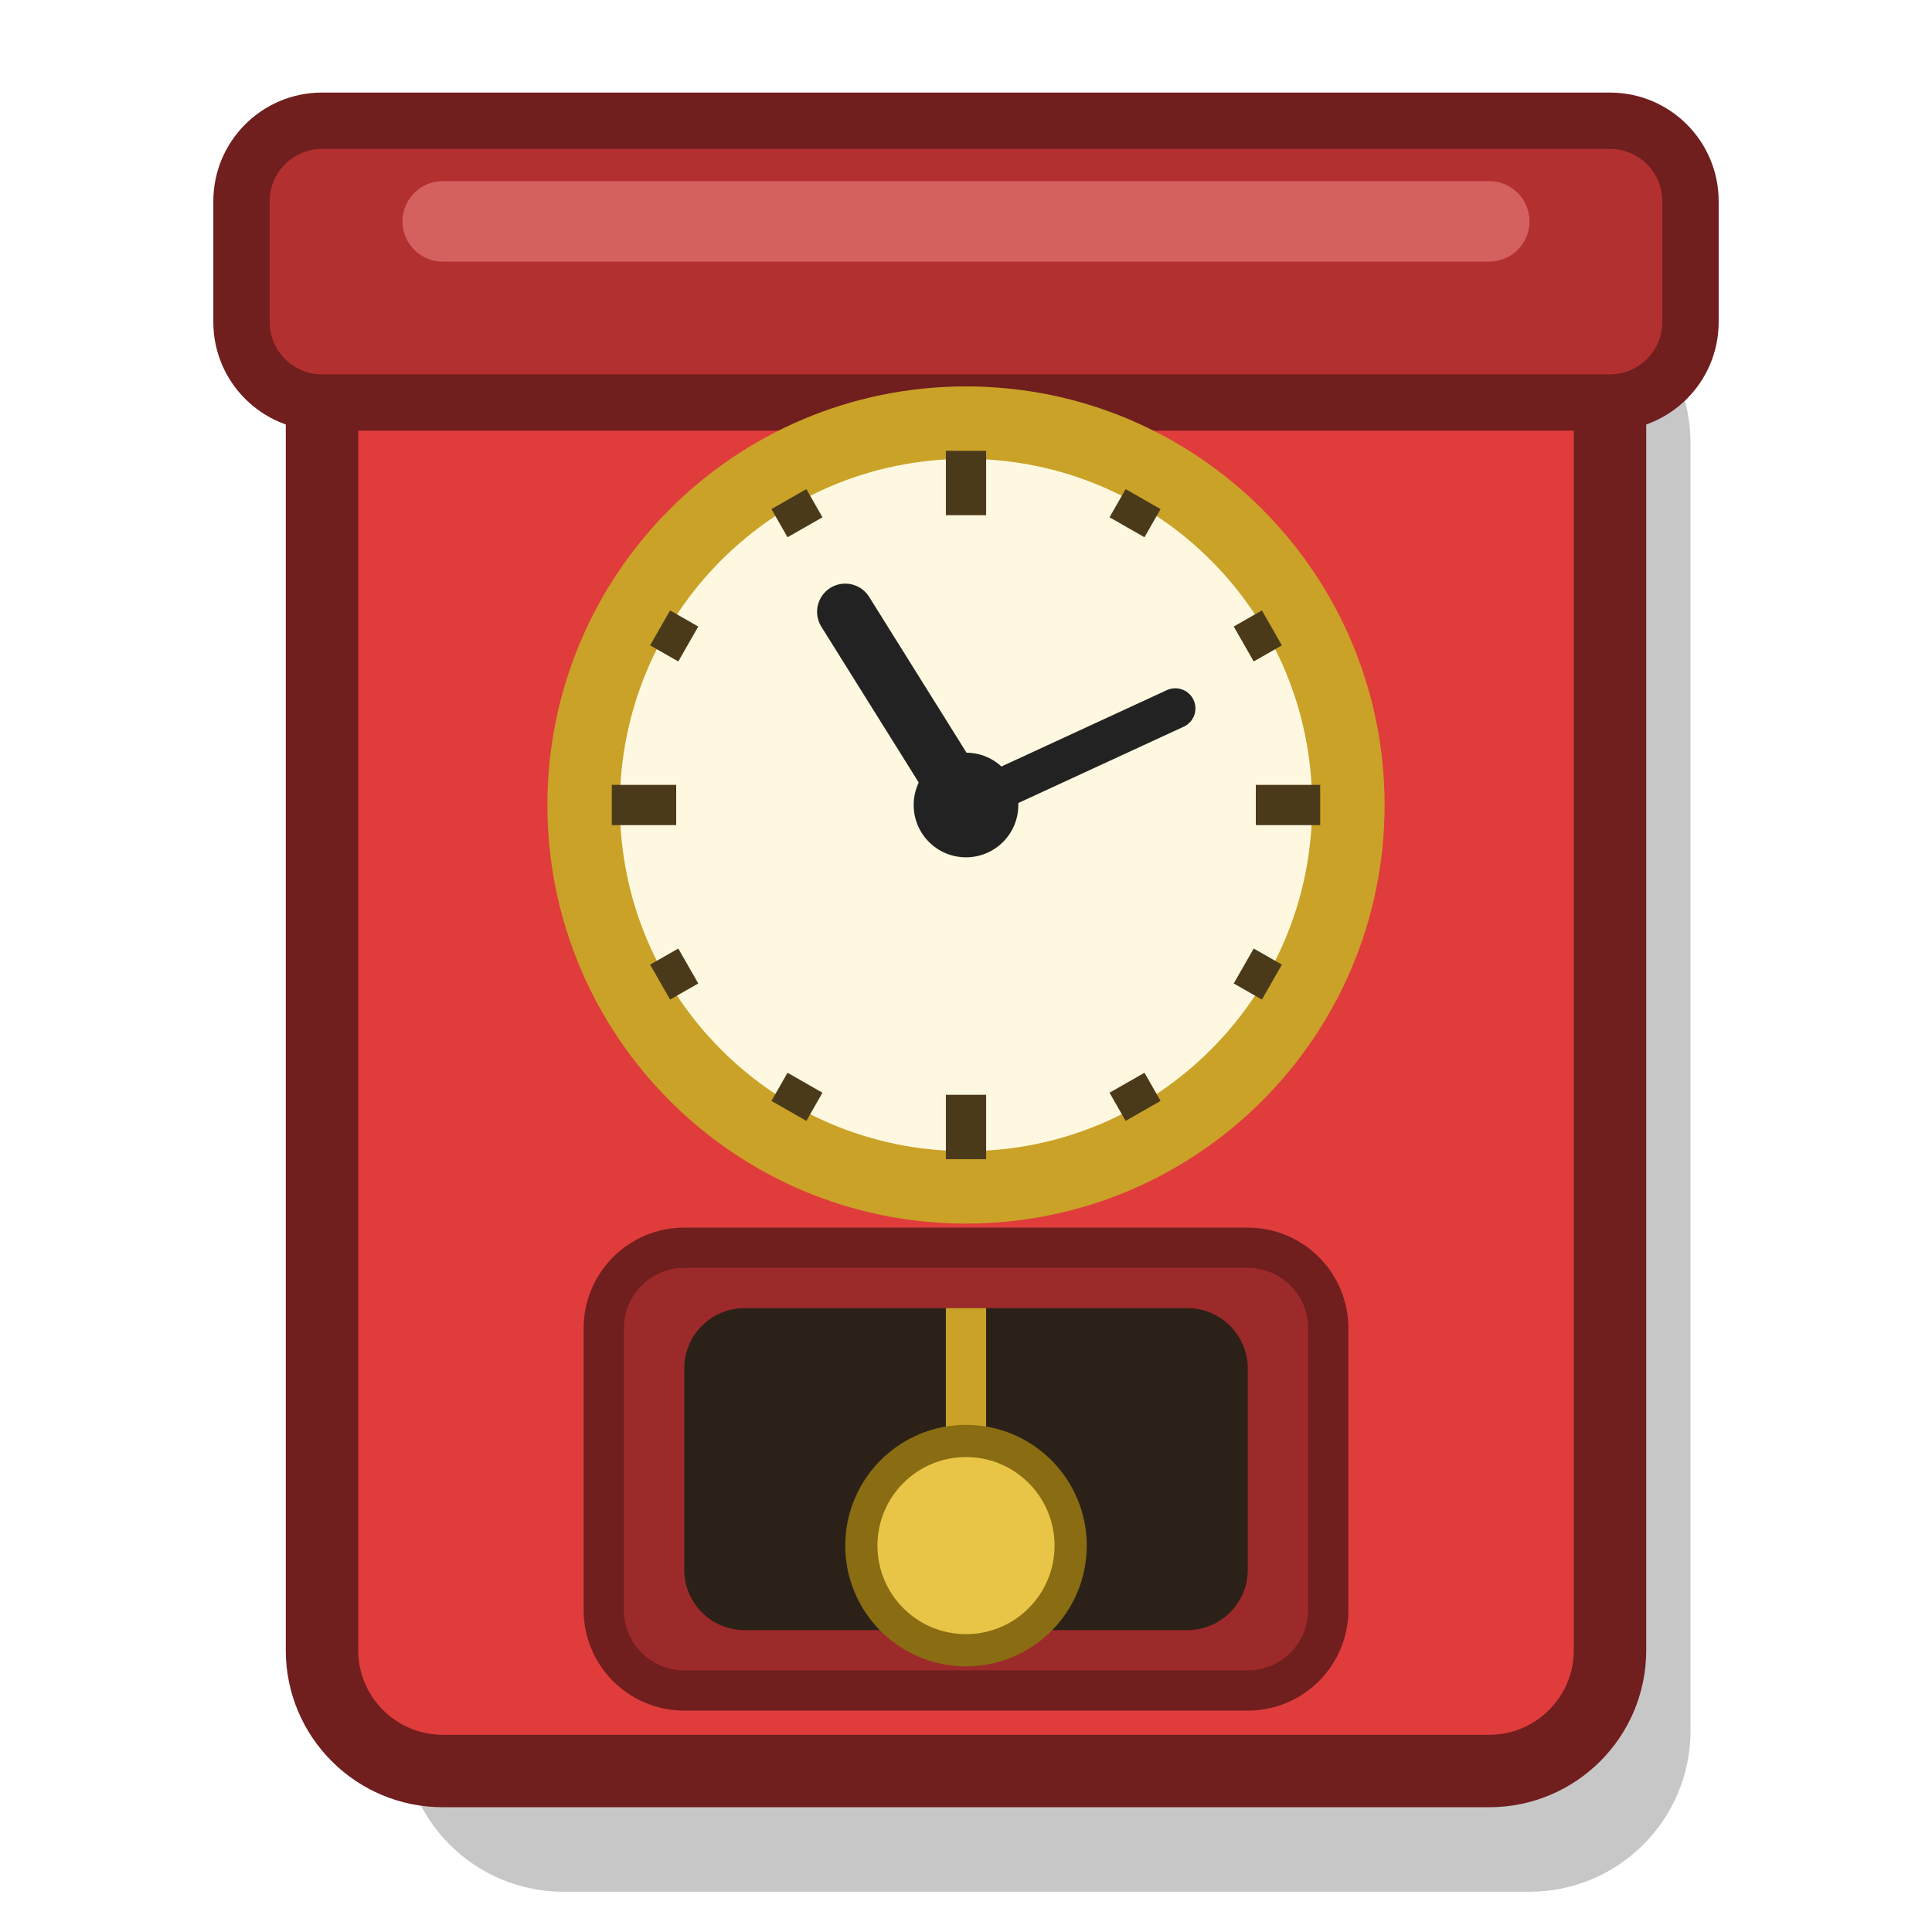
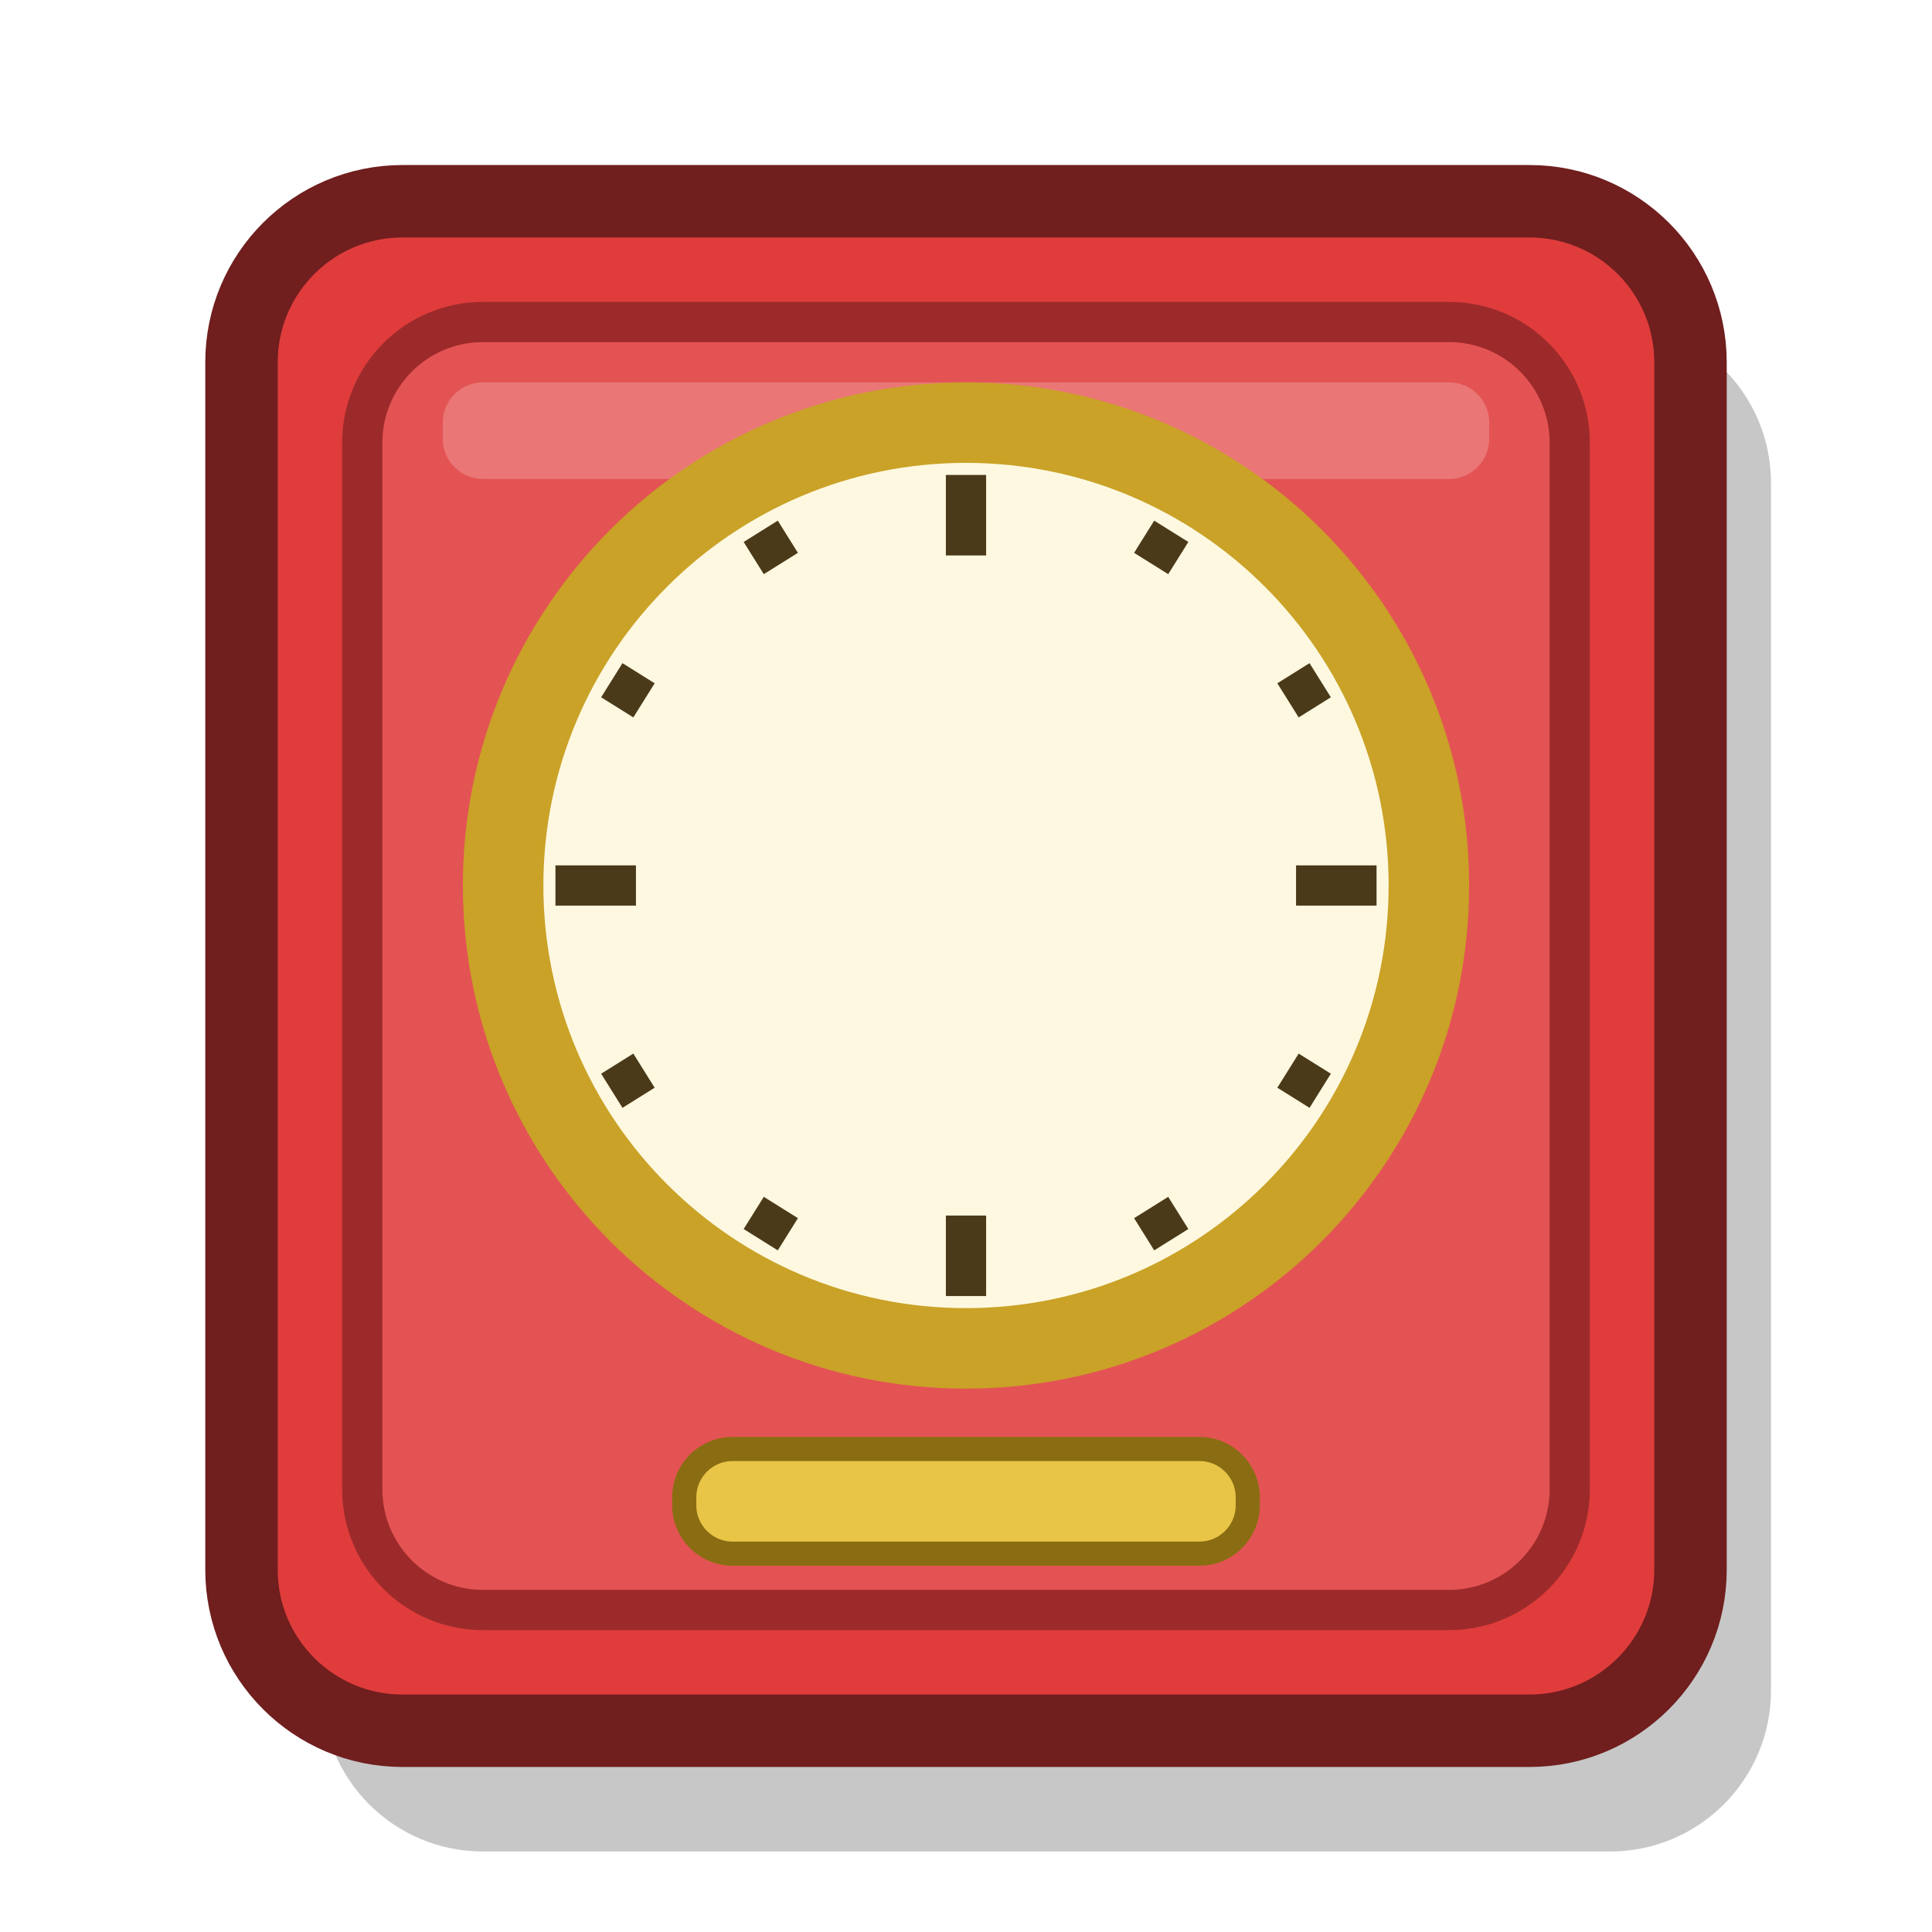
<svg xmlns="http://www.w3.org/2000/svg" width="96" height="96" viewBox="0 0 48 48">
-   <rect x="10" y="7" width="32" height="40" rx="4" fill="#000" opacity="0.22" />
-   <rect x="8" y="4" width="32" height="40" rx="3" fill="#e03c3c" stroke="#701e1e" stroke-width="1.8" />
-   <rect x="6" y="3" width="36" height="7" rx="2" fill="#b33030" stroke="#701e1e" stroke-width="1.4" />
-   <rect x="10" y="4.5" width="28" height="2" rx="1" fill="#eb8080" opacity="0.6" />
-   <circle cx="24" cy="20" r="9.5" fill="#fff8e0" stroke="#c9a227" stroke-width="1.8" />
-   <line x1="24.0" y1="12.8" x2="24.0" y2="11.2" stroke="#4a3a1a" stroke-width="1" />
-   <line x1="28.0" y1="13.1" x2="28.4" y2="12.4" stroke="#4a3a1a" stroke-width="1" />
-   <line x1="30.9" y1="16.0" x2="31.6" y2="15.6" stroke="#4a3a1a" stroke-width="1" />
-   <line x1="31.2" y1="20.0" x2="32.8" y2="20.0" stroke="#4a3a1a" stroke-width="1" />
-   <line x1="30.9" y1="24.0" x2="31.6" y2="24.4" stroke="#4a3a1a" stroke-width="1" />
-   <line x1="28.0" y1="26.9" x2="28.4" y2="27.6" stroke="#4a3a1a" stroke-width="1" />
-   <line x1="24.0" y1="27.2" x2="24.0" y2="28.8" stroke="#4a3a1a" stroke-width="1" />
-   <line x1="20.0" y1="26.9" x2="19.6" y2="27.6" stroke="#4a3a1a" stroke-width="1" />
-   <line x1="17.1" y1="24.0" x2="16.4" y2="24.4" stroke="#4a3a1a" stroke-width="1" />
-   <line x1="16.8" y1="20.0" x2="15.2" y2="20.0" stroke="#4a3a1a" stroke-width="1" />
-   <line x1="17.1" y1="16.0" x2="16.4" y2="15.6" stroke="#4a3a1a" stroke-width="1" />
-   <line x1="20.0" y1="13.1" x2="19.6" y2="12.4" stroke="#4a3a1a" stroke-width="1" />
-   <line x1="24" y1="20" x2="21" y2="15.2" stroke="#222" stroke-width="1.4" stroke-linecap="round" />
-   <line x1="24" y1="20" x2="29.2" y2="17.6" stroke="#222" stroke-width="1" stroke-linecap="round" />
-   <circle cx="24" cy="20" r="1.3" fill="#222" />
-   <rect x="15" y="31" width="18" height="11" rx="2" fill="#9d2a2a" stroke="#701e1e" stroke-width="1" />
-   <rect x="17" y="32.5" width="14" height="8" rx="1.5" fill="#2b2118" />
-   <line x1="24" y1="32.5" x2="24" y2="37.6" stroke="#c9a227" stroke-width="1" />
-   <circle cx="24" cy="38.4" r="2.6" fill="#e8c547" stroke="#8a6d12" stroke-width="0.8" />
+   <rect x="8" y="8" width="36" height="38" rx="4" fill="#000" opacity="0.22" />
+   <rect x="6" y="5" width="36" height="38" rx="4" fill="#e03c3c" stroke="#701e1e" stroke-width="1.8" />
+   <rect x="9" y="8" width="30" height="32" rx="3" fill="#e45353" stroke="#9d2a2a" stroke-width="1" />
+   <rect x="11" y="9.5" width="26" height="2.4" rx="1" fill="#ee9494" opacity="0.55" />
+   <circle cx="24" cy="22" r="11.5" fill="#fff8e0" stroke="#c9a227" stroke-width="2" />
+   <line x1="24.0" y1="13.8" x2="24.0" y2="11.8" stroke="#4a3a1a" stroke-width="1" />
+   <line x1="28.6" y1="14.0" x2="29.1" y2="13.2" stroke="#4a3a1a" stroke-width="1" />
+   <line x1="32.0" y1="17.4" x2="32.8" y2="16.9" stroke="#4a3a1a" stroke-width="1" />
+   <line x1="32.2" y1="22.0" x2="34.2" y2="22.0" stroke="#4a3a1a" stroke-width="1" />
+   <line x1="32.0" y1="26.6" x2="32.8" y2="27.1" stroke="#4a3a1a" stroke-width="1" />
+   <line x1="28.6" y1="30.0" x2="29.1" y2="30.8" stroke="#4a3a1a" stroke-width="1" />
+   <line x1="24.0" y1="30.2" x2="24.0" y2="32.2" stroke="#4a3a1a" stroke-width="1" />
+   <line x1="19.4" y1="30.0" x2="18.9" y2="30.8" stroke="#4a3a1a" stroke-width="1" />
+   <line x1="16.0" y1="26.6" x2="15.2" y2="27.1" stroke="#4a3a1a" stroke-width="1" />
+   <line x1="15.8" y1="22.0" x2="13.8" y2="22.0" stroke="#4a3a1a" stroke-width="1" />
+   <line x1="16.0" y1="17.4" x2="15.2" y2="16.9" stroke="#4a3a1a" stroke-width="1" />
+   <line x1="19.4" y1="14.0" x2="18.9" y2="13.2" stroke="#4a3a1a" stroke-width="1" />
+   <rect x="17" y="36" width="14" height="2.6" rx="1.2" fill="#e8c547" stroke="#8a6d12" stroke-width="0.6" />
</svg>
